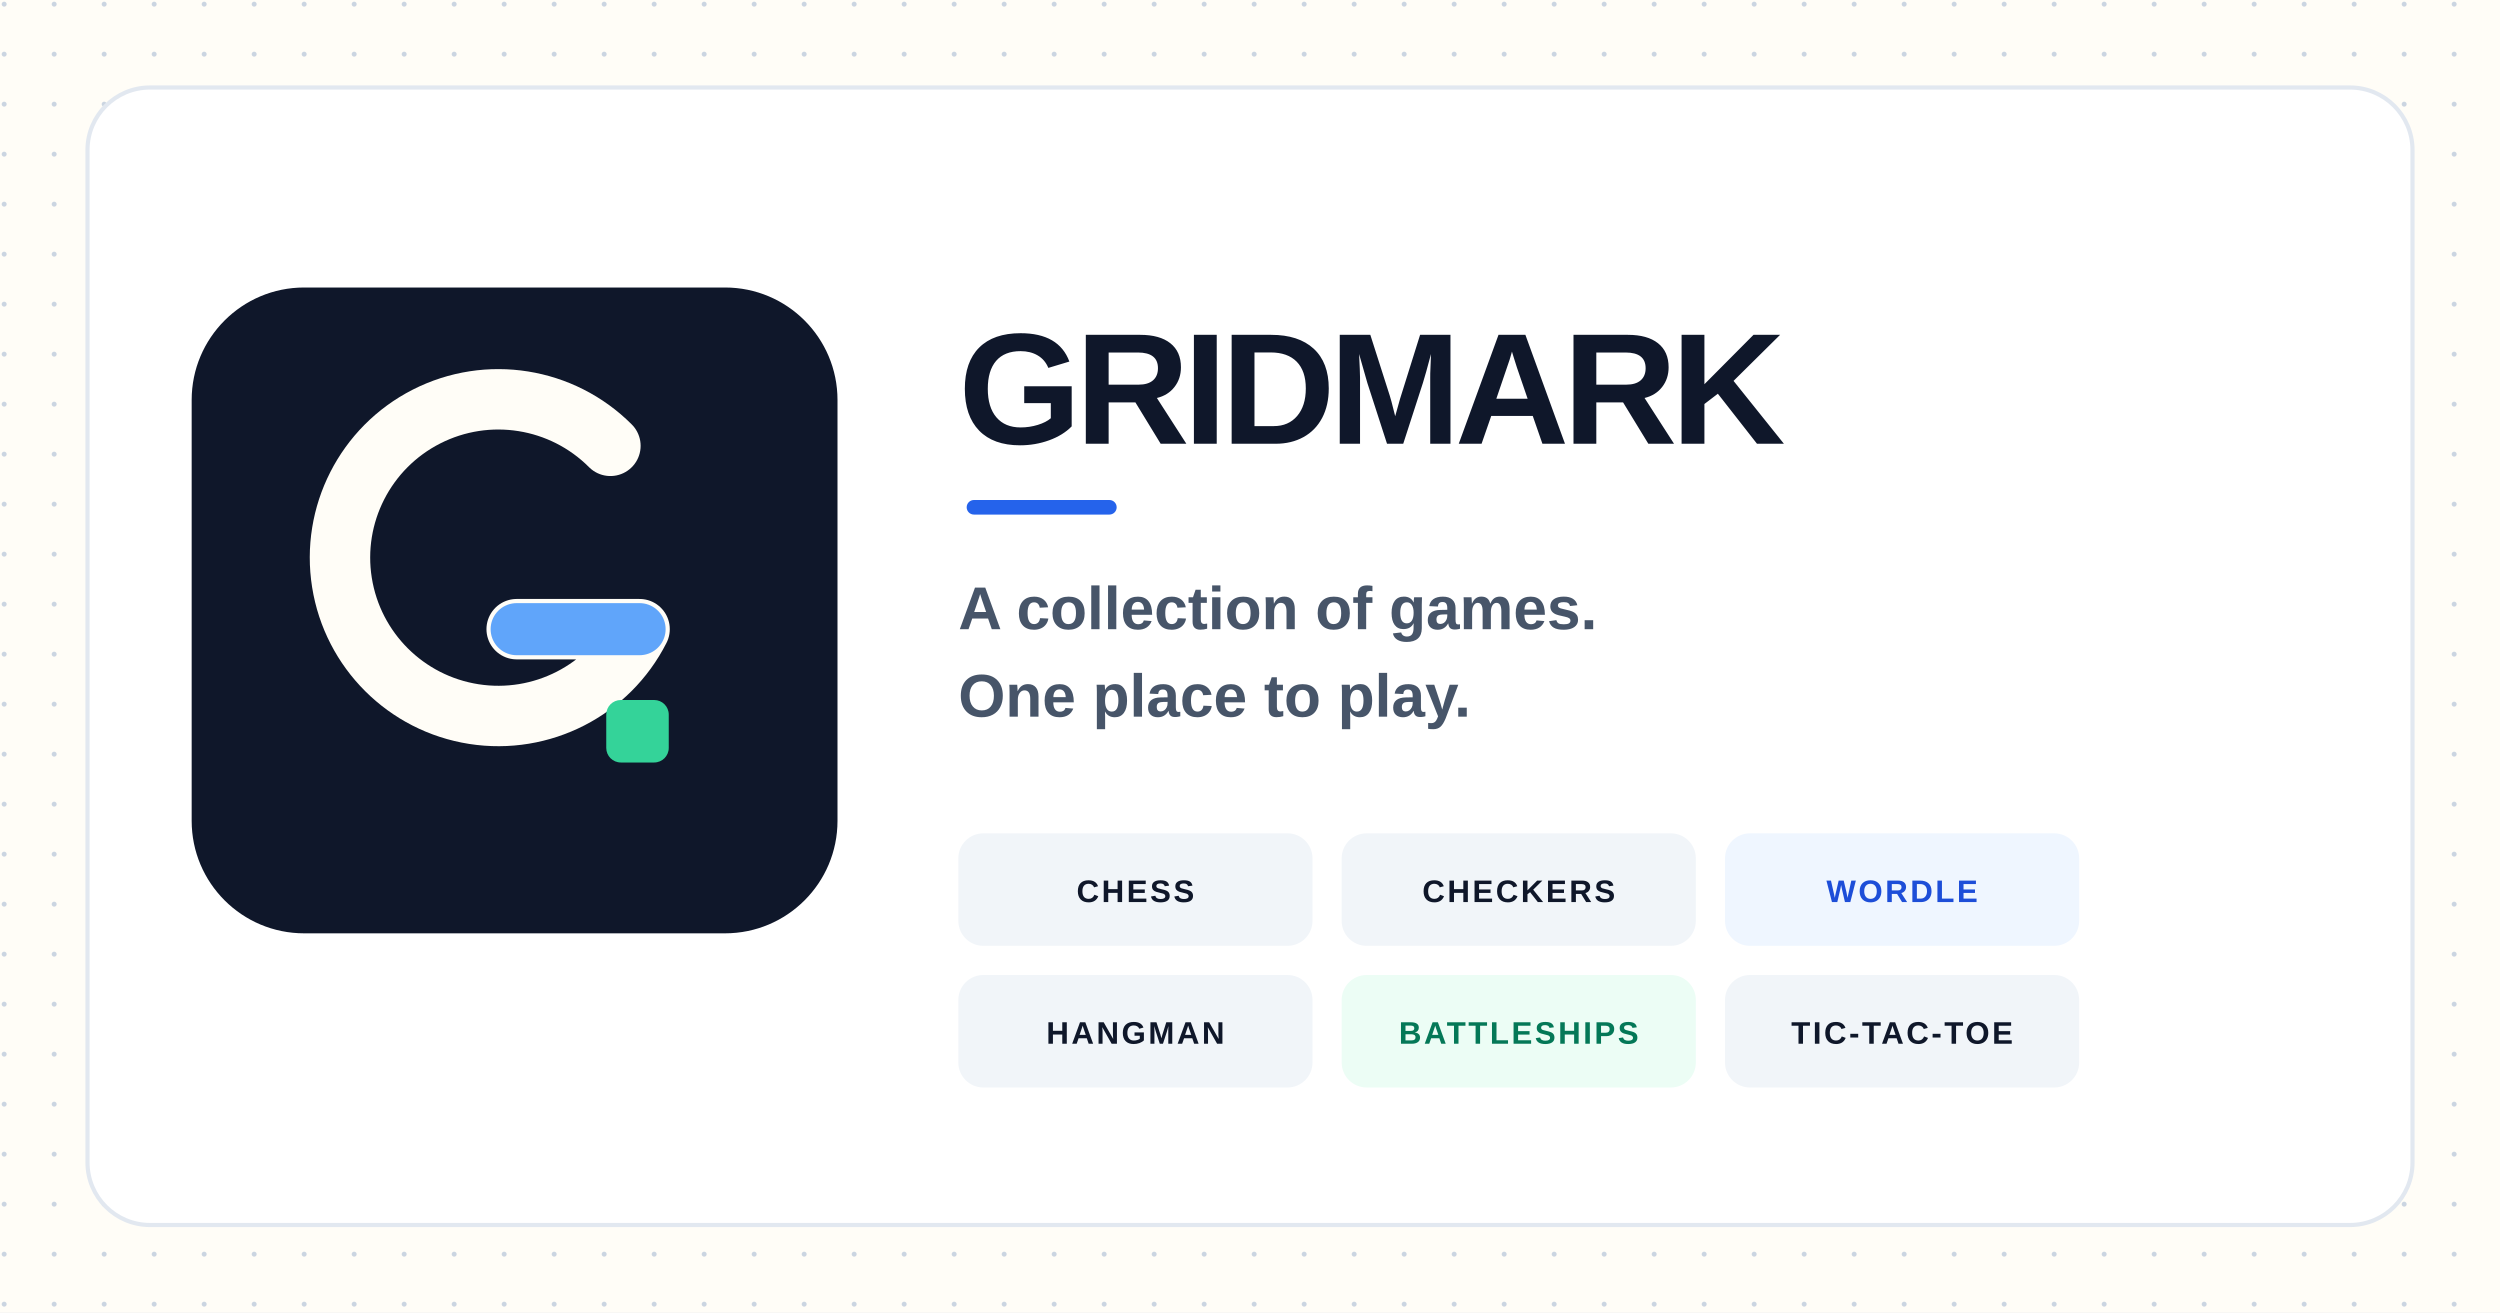
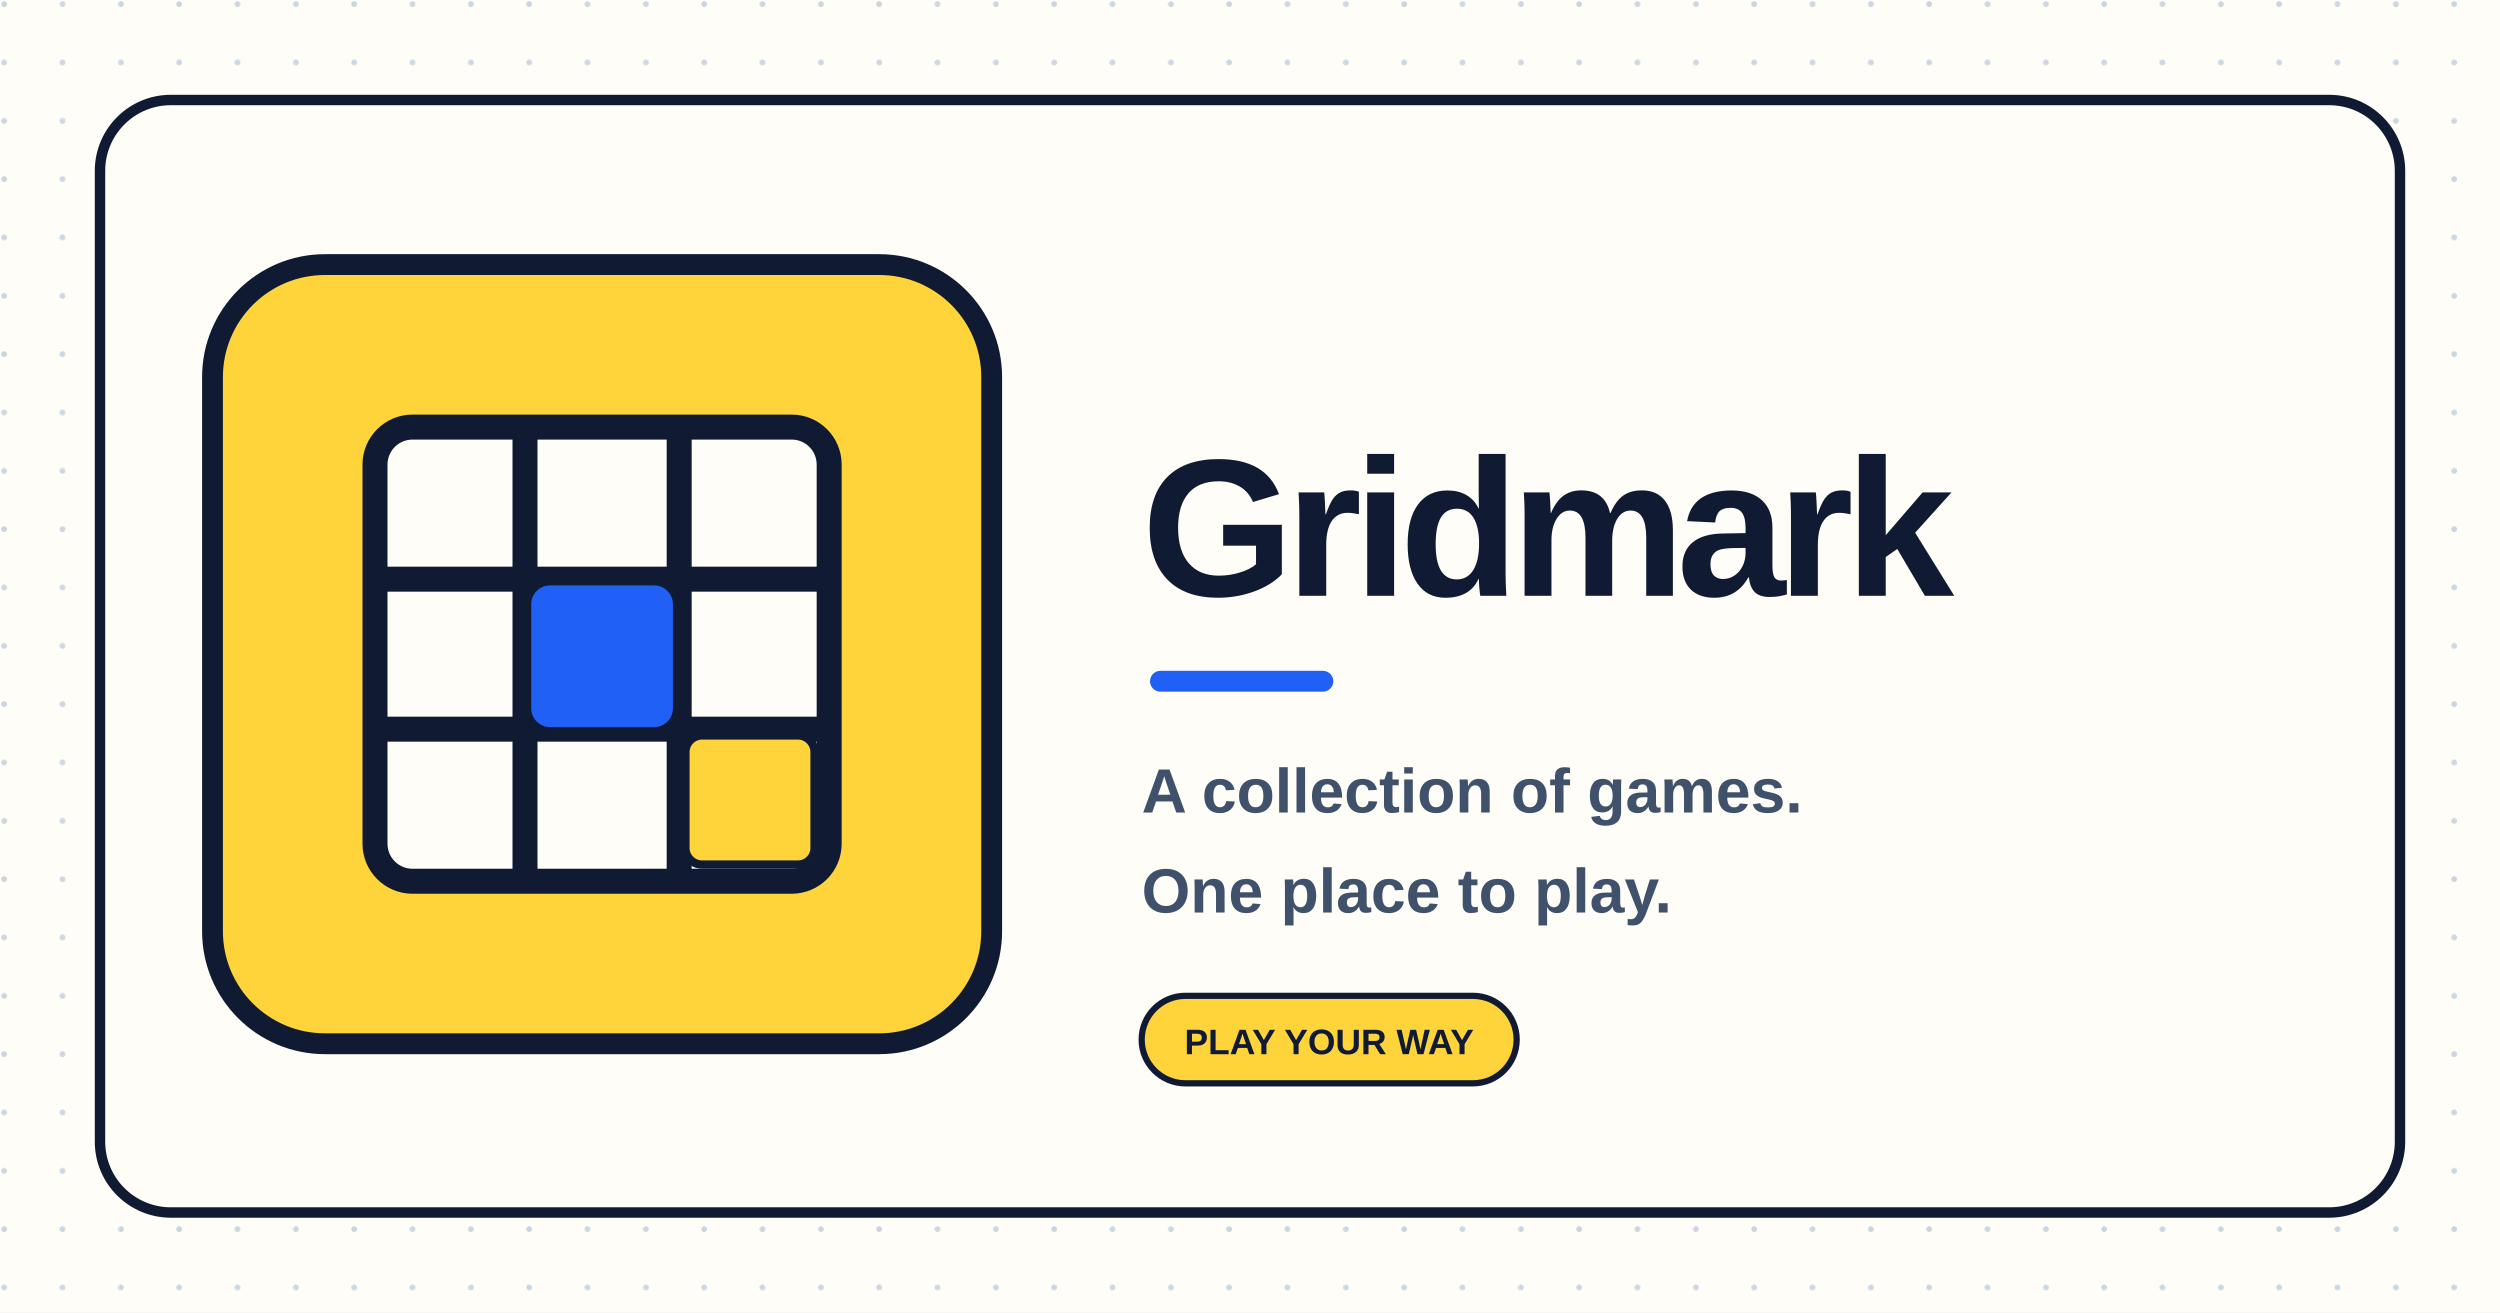
<svg xmlns="http://www.w3.org/2000/svg" width="1200" height="630" viewBox="0 0 1200 630">
  <rect width="1200" height="630" fill="#FFFDF7" />
-   <pattern id="dots" width="24" height="24" patternUnits="userSpaceOnUse">
-     <circle cx="2" cy="2" r="1.2" fill="#CBD5E1" />
+   <pattern id="dots" width="28" height="28" patternUnits="userSpaceOnUse">
+     <circle cx="2" cy="2" r="1.4" fill="#CBD5E1" />
  </pattern>
  <rect width="1200" height="630" fill="url(#dots)" />
-   <rect x="42" y="42" width="1116" height="546" rx="30" fill="#FFFFFF" stroke="#E2E8F0" stroke-width="2" />
-   <rect x="92" y="138" width="310" height="310" rx="54" fill="#0F172A" />
-   <path d="M293 214a76 76 0 1 0 14 88h-59" fill="none" stroke="#FFFDF7" stroke-width="29" stroke-linecap="round" stroke-linejoin="round" />
-   <path d="M248 302h59" fill="none" stroke="#60A5FA" stroke-width="25" stroke-linecap="round" />
-   <rect x="291" y="336" width="30" height="30" rx="7" fill="#34D399" />
-   <text x="460" y="213" fill="#0F172A" font-family="Arial, Helvetica, sans-serif" font-size="76" font-weight="800" letter-spacing="-3">GRIDMARK</text>
-   <rect x="464" y="240" width="72" height="7" rx="3.5" fill="#2563EB" />
-   <text x="460" y="302" fill="#475569" font-family="Arial, Helvetica, sans-serif" font-size="29" font-weight="600">A collection of games.</text>
-   <text x="460" y="344" fill="#475569" font-family="Arial, Helvetica, sans-serif" font-size="29" font-weight="600">One place to play.</text>
-   <g font-family="Arial, Helvetica, sans-serif" font-size="15" font-weight="700" letter-spacing="1.2" text-anchor="middle">
-     <rect x="460" y="400" width="170" height="54" rx="12" fill="#F1F5F9" />
-     <text x="545" y="433" fill="#0F172A">CHESS</text>
-     <rect x="644" y="400" width="170" height="54" rx="12" fill="#F1F5F9" />
-     <text x="729" y="433" fill="#0F172A">CHECKERS</text>
-     <rect x="828" y="400" width="170" height="54" rx="12" fill="#EFF6FF" />
-     <text x="913" y="433" fill="#1D4ED8">WORDLE</text>
-     <rect x="460" y="468" width="170" height="54" rx="12" fill="#F1F5F9" />
-     <text x="545" y="501" fill="#0F172A">HANGMAN</text>
-     <rect x="644" y="468" width="170" height="54" rx="12" fill="#ECFDF5" />
-     <text x="729" y="501" fill="#047857">BATTLESHIPS</text>
-     <rect x="828" y="468" width="170" height="54" rx="12" fill="#F1F5F9" />
-     <text x="913" y="501" fill="#0F172A">TIC-TAC-TOE</text>
-   </g>
+   <rect x="48" y="48" width="1104" height="534" rx="34" fill="#FFFDF7" stroke="#101B33" stroke-width="5" />
+   <rect x="102" y="127" width="374" height="374" rx="54" fill="#FFD43B" stroke="#101B33" stroke-width="10" />
+   <rect x="180" y="205" width="218" height="218" rx="18" fill="#FFFDF7" stroke="#101B33" stroke-width="12" />
+   <path d="M252 211V417M326 211V417M186 278H392M186 350H392" stroke="#101B33" stroke-width="12" stroke-linecap="round" />
+   <rect x="255" y="281" width="68" height="68" rx="9" fill="#2160F5" />
+   <rect x="329" y="353" width="62" height="62" rx="8" fill="#FFD43B" stroke="#101B33" stroke-width="4" />
+   <text x="548" y="286" fill="#101B33" font-family="Arial,Helvetica,sans-serif" font-size="94" font-weight="800" letter-spacing="-4">Gridmark</text>
+   <rect x="552" y="322" width="88" height="10" rx="5" fill="#2160F5" />
+   <text x="548" y="390" fill="#40516C" font-family="Arial,Helvetica,sans-serif" font-size="30" font-weight="600">A collection of games.</text>
+   <text x="548" y="438" fill="#40516C" font-family="Arial,Helvetica,sans-serif" font-size="30" font-weight="600">One place to play.</text>
+   <rect x="548" y="478" width="180" height="42" rx="21" fill="#FFD43B" stroke="#101B33" stroke-width="3" />
+   <text x="638" y="506" text-anchor="middle" fill="#101B33" font-family="Arial,Helvetica,sans-serif" font-size="17" font-weight="700">PLAY YOUR WAY</text>
</svg>
